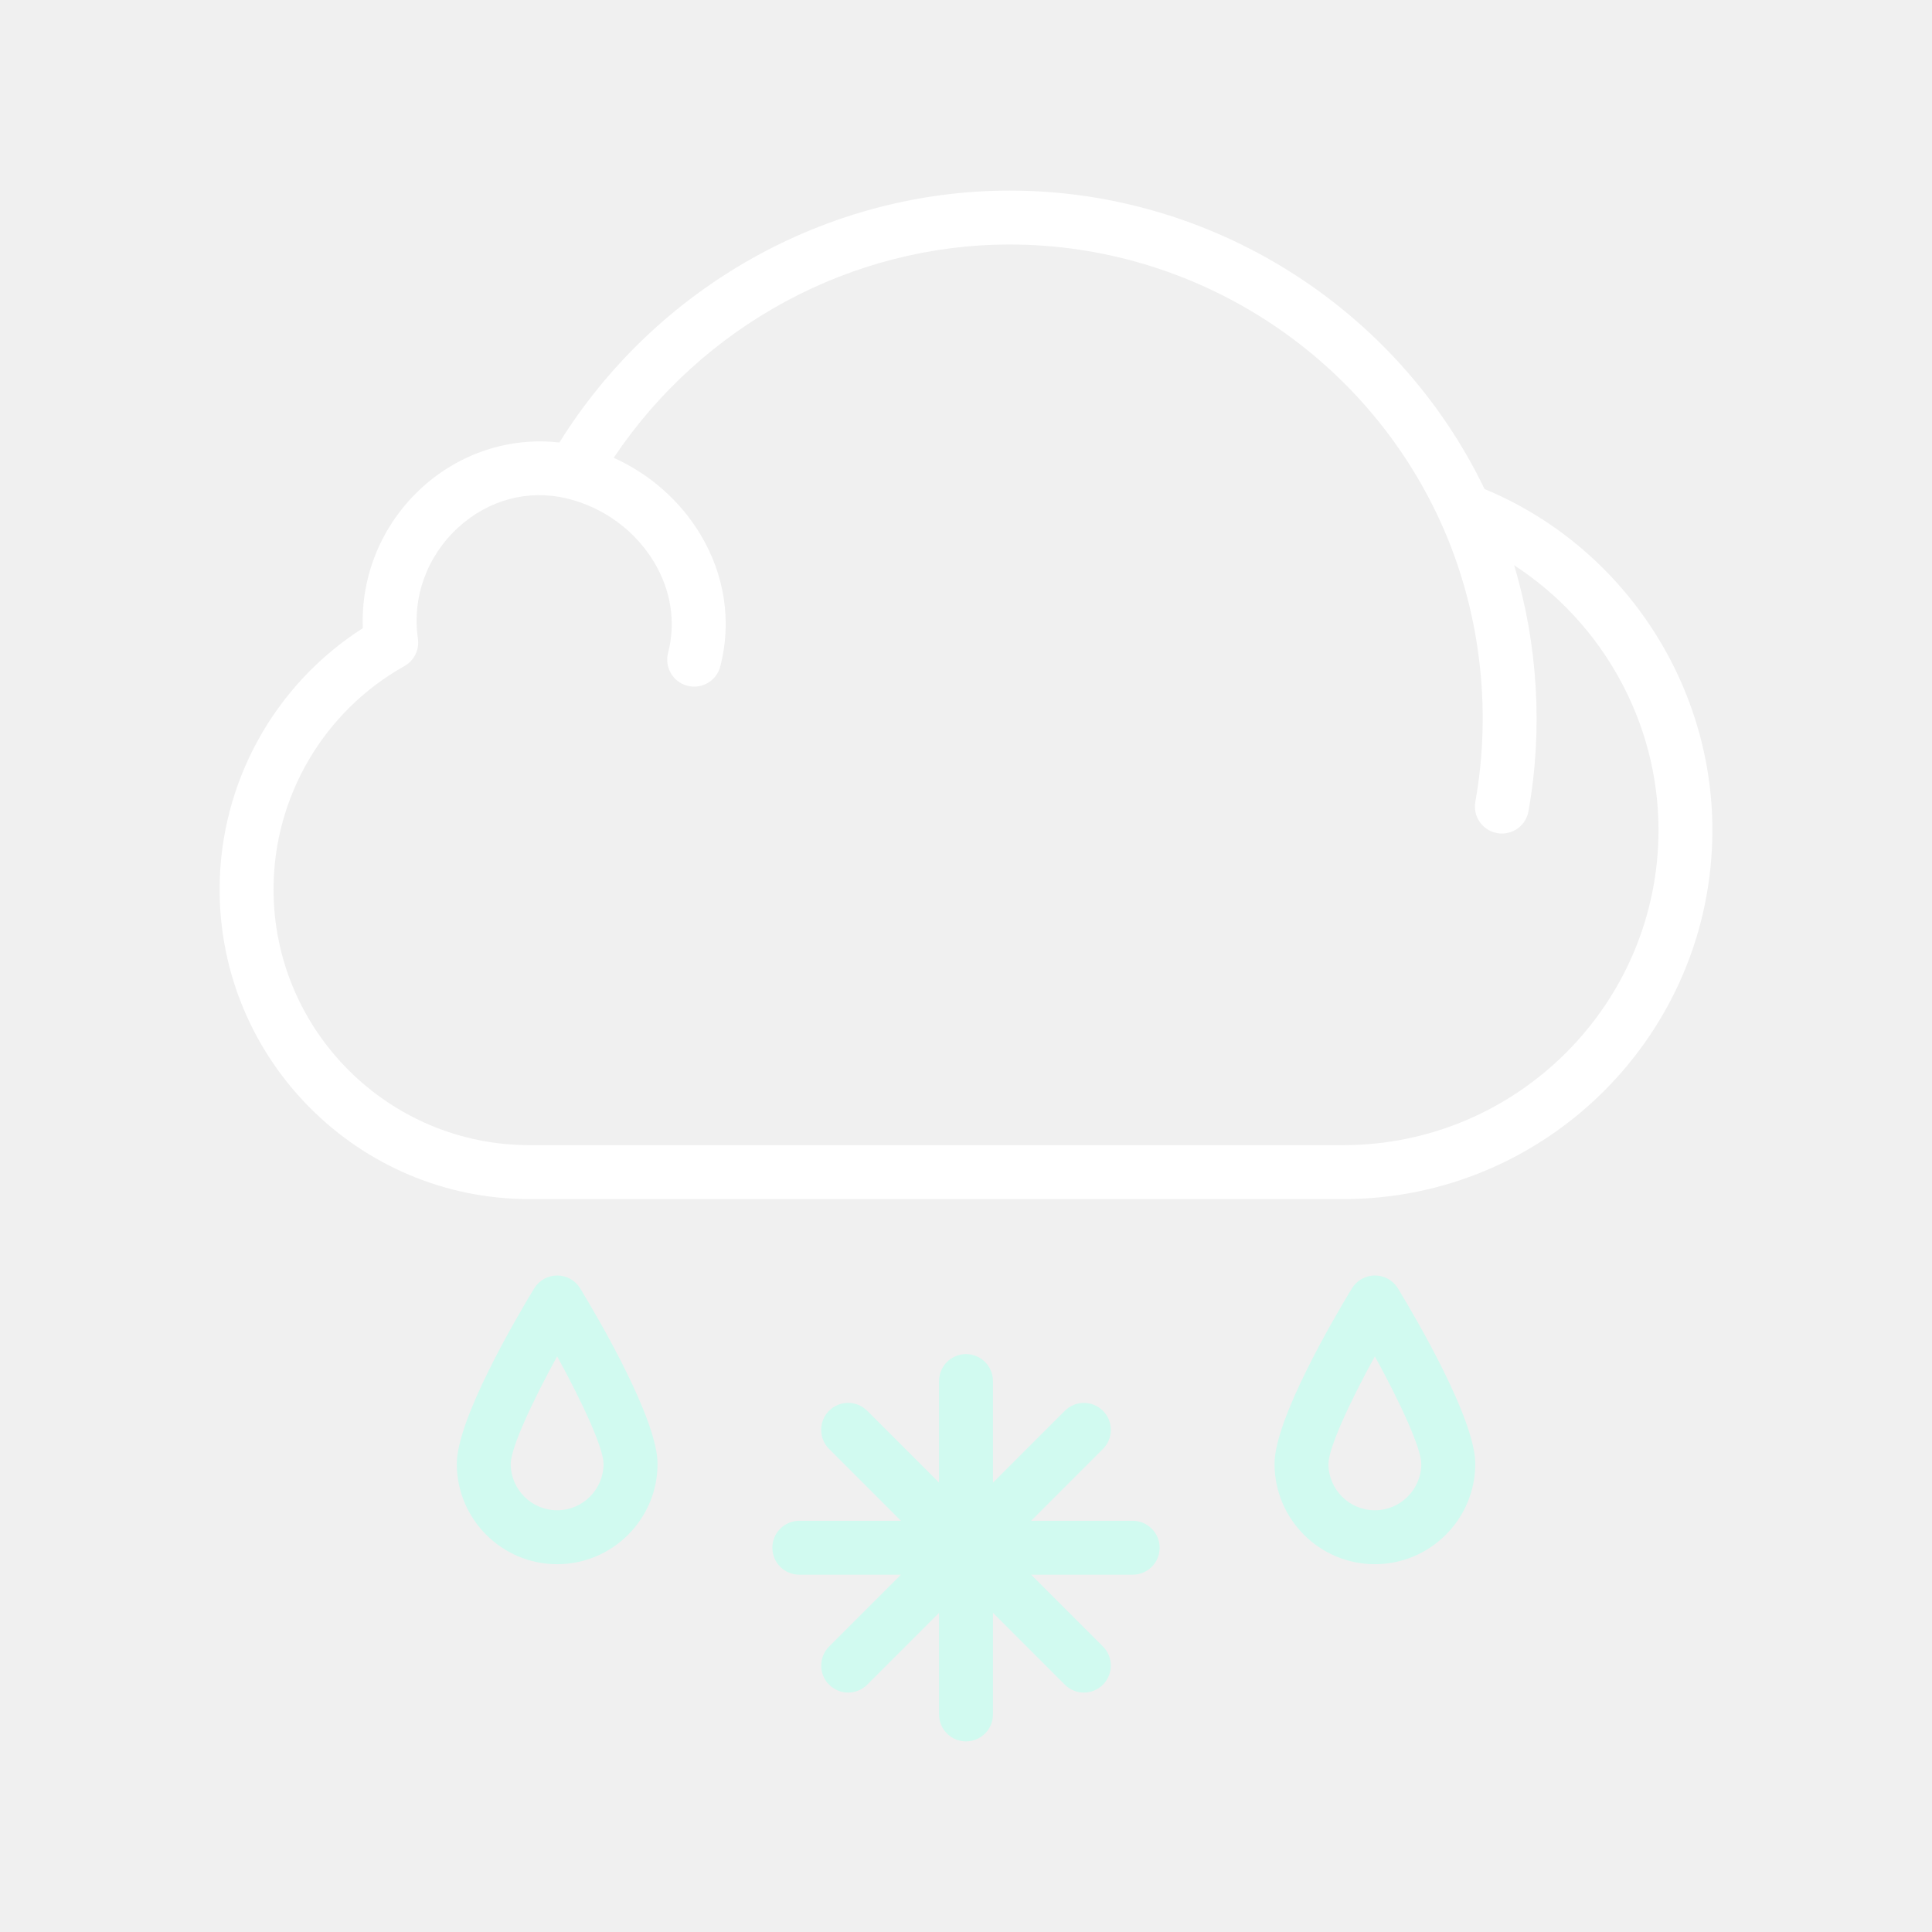
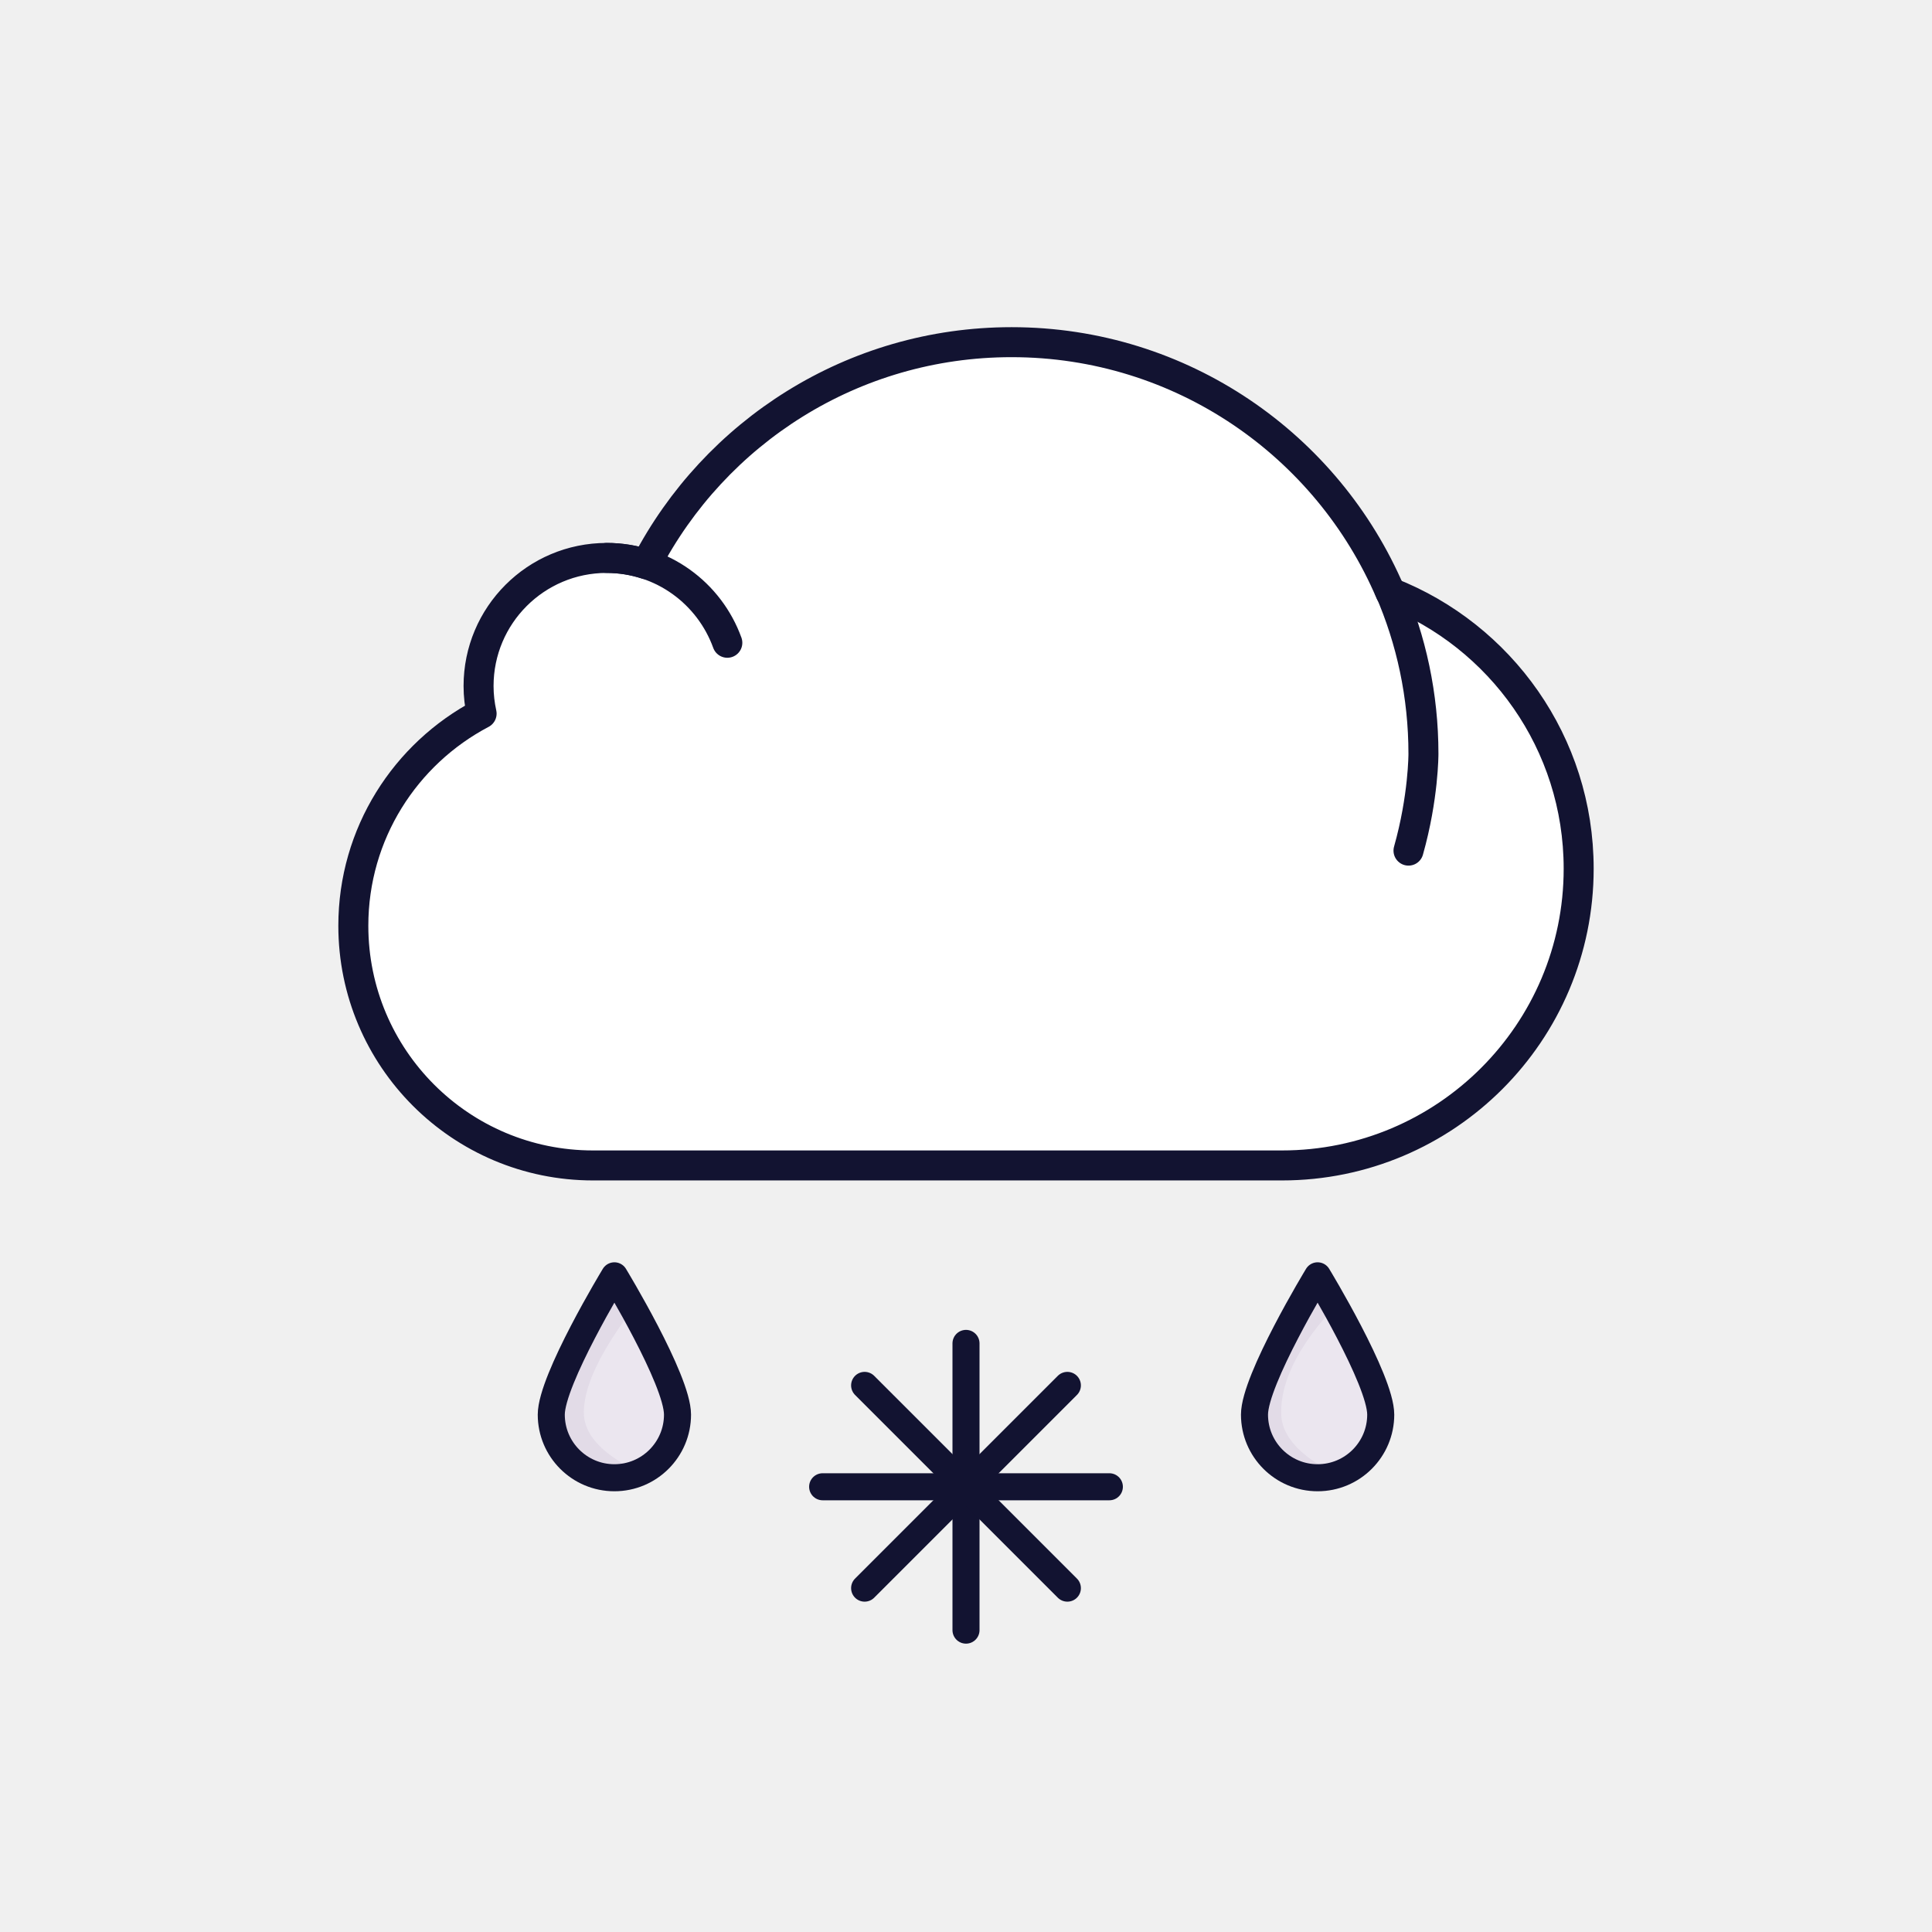
- <svg xmlns="http://www.w3.org/2000/svg" version="1.1" id="Warstwa_3" x="0px" y="0px" viewBox="0 0 430 430" style="enable-background:new 0 0 430 430;" xml:space="preserve">
-   <style type="text/css">
- 	.st0{fill:#d1faf0;}
- 	.st1{fill:#ffffff;}
- 	.st2{fill:#d1faf0;}
- 	.st3{fill:none;}
- </style>
-   <g>
-     <g>
-       <path class="st0" d="M215,387.58c-3.31,0-6-2.69-6-6v-74.2c0-3.31,2.69-6,6-6s6,2.69,6,6v74.2    C221,384.89,218.31,387.58,215,387.58z" />
-       <path class="st0" d="M252.1,350.48h-74.2c-3.31,0-6-2.69-6-6s2.69-6,6-6h74.2c3.31,0,6,2.69,6,6S255.41,350.48,252.1,350.48z" />
-       <path class="st0" d="M241.23,376.71c-1.54,0-3.07-0.59-4.24-1.76l-52.47-52.47c-2.34-2.34-2.34-6.14,0-8.49    c2.34-2.34,6.14-2.34,8.49,0l52.47,52.47c2.34,2.34,2.34,6.14,0,8.49C244.31,376.13,242.77,376.71,241.23,376.71z" />
-       <path class="st0" d="M188.77,376.71c-1.54,0-3.07-0.59-4.24-1.76c-2.34-2.34-2.34-6.14,0-8.49L236.99,314    c2.34-2.34,6.14-2.34,8.49,0s2.34,6.14,0,8.49l-52.47,52.47C191.84,376.13,190.3,376.71,188.77,376.71z" />
+ <svg xmlns="http://www.w3.org/2000/svg" viewBox="0 0 500 500" width="500" height="500" preserveAspectRatio="xMidYMid meet" style="width: 100%; height: 100%; transform: translate3d(0px, 0px, 0px); content-visibility: visible;">
+   <defs>
+     <clipPath id="__lottie_element_9803">
+       <rect width="500" height="500" x="0" y="0" />
+     </clipPath>
+   </defs>
+   <g clip-path="url(#__lottie_element_9803)">
+     <g transform="matrix(1,0,0,1,0,0)" opacity="1" style="display: block;">
+       <path fill="rgb(235,230,239)" fill-opacity="1" d=" M324.66,366.1 C324.66,375.13 331.97,382.44 341,382.44 C350.02,382.44 357.33,375.13 357.33,366.1 C357.33,357.08 341,330.18 341,330.18 C341,330.18 324.66,357.08 324.66,366.1z M142.67,366.1 C142.67,375.13 149.98,382.44 159,382.44 C168.03,382.44 175.34,375.13 175.34,366.1 C175.34,357.08 159,330.18 159,330.18 C159,330.18 142.67,357.08 142.67,366.1z">
+ 			</path>
+       <g opacity="1" transform="matrix(1,0,0,1,340.996,356.31)" />
+       <g opacity="1" transform="matrix(1,0,0,1,159.004,356.31)" />
    </g>
-     <g>
-       <path class="st0" d="M306,348.14c-12.32,0-22.33-10.02-22.33-22.33c0-9.93,13.17-32.39,17.21-39.04c1.09-1.79,3.03-2.89,5.13-2.89    s4.04,1.09,5.13,2.89c4.04,6.65,17.21,29.11,17.21,39.04C328.33,338.13,318.31,348.14,306,348.14z M306,301.88    c-5.58,10.14-10.33,20.44-10.33,23.93c0,5.7,4.64,10.33,10.33,10.33s10.33-4.64,10.33-10.33    C316.33,322.32,311.58,312.03,306,301.88z" />
-       <path class="st0" d="M124,348.14c-12.32,0-22.33-10.02-22.33-22.33c0-9.93,13.17-32.39,17.21-39.04c1.09-1.79,3.03-2.89,5.13-2.89    s4.04,1.09,5.13,2.89c4.04,6.65,17.21,29.11,17.21,39.04C146.34,338.13,136.32,348.14,124,348.14z M124,301.88    c-5.58,10.14-10.33,20.44-10.33,23.93c0,5.7,4.64,10.33,10.33,10.33s10.33-4.64,10.33-10.33    C134.34,322.32,129.58,312.03,124,301.88z" />
+     <g transform="matrix(1,0,0,1,0,0)" opacity="0.5" style="mix-blend-mode: multiply; display: block;">
+       <path fill="rgb(235,230,239)" fill-opacity="1" d=" M324.66,365.85 C324.66,374.88 332.37,383.07 341.37,382.44 C342.79,382.34 344.63,382.62 346.26,381.62 C346.75,381.81 331.88,376 331.58,366.1 C331.42,360.55 333.13,351.5 345.26,338.31 C344.63,337.62 341,329.93 341,329.93 C341,329.93 324.66,356.83 324.66,365.85z M142.67,366.1 C142.67,375.13 149.98,382.44 159,382.44 C161.23,382.44 163.38,382.05 165.29,381.19 C166,380.75 150.89,375.51 151.09,365.35 C151.25,357.25 157,347.75 163.85,338.58 C164,338.75 159,330.18 159,330.18 C159,330.18 142.67,357.08 142.67,366.1z">
+ 			</path>
+       <g opacity="1" transform="matrix(1,0,0,1,340.996,356.31)" />
+       <g opacity="1" transform="matrix(1,0,0,1,159.004,356.31)" />
    </g>
-     <path class="st1" d="M330.41,108.84c-19.49-40.42-60.7-66.42-105.68-66.42c-40.58,0-78.6,21.38-100.23,56.07   c-11-1.27-22.19,2.35-30.64,10.08c-8.85,8.1-13.59,19.55-13.1,31.24C61,152.42,48.88,174.35,48.88,197.95   c0,38.01,30.92,68.93,68.93,68.93h181.17c45.29,0,82.14-36.85,82.14-82.14C381.12,151.64,360.84,121.45,330.41,108.84z    M298.98,254.87H117.81c-31.39,0-56.93-25.54-56.93-56.93c0-20.58,11.16-39.62,29.13-49.69c2.17-1.22,3.36-3.64,3-6.11   c-1.34-9.12,2.01-18.36,8.95-24.72c6.75-6.18,15.56-8.54,24.17-6.49c8.11,1.93,15.2,7.11,19.46,14.2   c3.76,6.25,4.86,13.42,3.1,20.18c-0.83,3.21,1.09,6.48,4.3,7.32c3.21,0.83,6.48-1.09,7.32-4.3c2.58-9.91,1.01-20.35-4.42-29.38   c-4.52-7.52-11.33-13.47-19.3-17.06c19.72-29.45,52.86-47.47,88.14-47.47c41.12,0,78.73,24.18,95.83,61.61   c8.8,19.27,11.57,41.43,7.8,62.42c-0.59,3.26,1.58,6.38,4.85,6.97c0.36,0.06,0.71,0.1,1.07,0.1c2.85,0,5.38-2.04,5.9-4.94   c3.26-18.17,2.1-37.14-3.18-54.77c19.66,12.75,32.13,34.94,32.13,58.93C369.12,223.41,337.65,254.87,298.98,254.87z" />
+     <g transform="matrix(1,0,0,1,0,0)" opacity="1" style="display: block;">
+       <g opacity="1" transform="matrix(1,0,0,1,340.996,356.31)">
+         <path stroke-linecap="round" stroke-linejoin="round" fill-opacity="0" stroke="rgb(18,19,49)" stroke-opacity="1" stroke-width="7" d=" M-16.335,9.794 C-16.335,18.816 -9.022,26.129 0,26.129 C9.022,26.129 16.335,18.816 16.335,9.794 C16.335,0.772 0,-26.129 0,-26.129 C0,-26.129 -16.335,0.772 -16.335,9.794z">
+ 				</path>
+       </g>
+       <g opacity="1" transform="matrix(1,0,0,1,159.004,356.31)">
+         <path stroke-linecap="round" stroke-linejoin="round" fill-opacity="0" stroke="rgb(18,19,49)" stroke-opacity="1" stroke-width="7" d=" M-16.335,9.794 C-16.335,18.816 -9.022,26.129 0,26.129 C9.022,26.129 16.335,18.816 16.335,9.794 C16.335,0.772 0,-26.129 0,-26.129 C0,-26.129 -16.335,0.772 -16.335,9.794z">
+ 				</path>
+       </g>
+     </g>
+     <g transform="matrix(1,0,0,1,0,0.00001525879)" opacity="1" style="display: block;">
+       <g opacity="1" transform="matrix(1,0,0,1,250,384.774)">
+         <path stroke-linecap="round" stroke-linejoin="round" fill-opacity="0" stroke="rgb(18,19,49)" stroke-opacity="1" stroke-width="7" d=" M0,37.101 C0,37.101 0,-37.101 0,-37.101" />
+       </g>
+       <g opacity="1" transform="matrix(1,0,0,1,250,384.774)">
+         <path stroke-linecap="round" stroke-linejoin="round" fill-opacity="0" stroke="rgb(18,19,49)" stroke-opacity="1" stroke-width="7" d=" M-37.101,0 C-37.101,0 37.101,0 37.101,0" />
+       </g>
+       <g opacity="1" transform="matrix(1,0,0,1,250,384.774)">
+         <path stroke-linecap="round" stroke-linejoin="round" fill-opacity="0" stroke="rgb(18,19,49)" stroke-opacity="1" stroke-width="7" d=" M-26.234,-26.234 C-26.234,-26.234 26.234,26.234 26.234,26.234">
+ 				</path>
+       </g>
+       <g opacity="1" transform="matrix(1,0,0,1,250,384.774)">
+         <path stroke-linecap="round" stroke-linejoin="round" fill-opacity="0" stroke="rgb(18,19,49)" stroke-opacity="1" stroke-width="7" d=" M-26.234,26.234 C-26.234,26.234 26.234,-26.234 26.234,-26.234">
+ 				</path>
+       </g>
+     </g>
+     <g transform="matrix(1.000011,0,0,1.000011,-0.1443939,5.498184)" opacity="1" style="display: block;">
+       <g opacity="1" transform="matrix(1,0,0,1,249.996,189.644)">
+         <path fill="rgb(255,255,255)" fill-opacity="1" d=" M111.003,-41.111 C93.459,-79.525 55.965,-106.974 10.973,-106.974 C-30.303,-106.974 -62.765,-83.423 -81.972,-50.043 C-103.855,-59.644 -131.854,-28.144 -124.918,-10.626 C-144.14,0.146 -159.115,19.467 -159.115,43.049 C-159.115,77.808 -131.949,106.224 -97.19,106.224 C-97.19,106.224 83.975,106.224 83.975,106.224 C126.03,106.224 160.115,72.139 160.115,30.084 C160.115,-2.457 139.709,-30.219 111.003,-41.111z">
+ 				</path>
+       </g>
+       <g opacity="0.5" transform="matrix(1,0,0,1,197.131,189.644)" style="mix-blend-mode: multiply;">
+         <path fill="rgb(255,255,255)" fill-opacity="1" d=" M-21.15,44.498 C-21.15,20.916 -8.176,0.345 11.046,-10.427 C7.656,-33.518 28.781,-53.756 51.493,-48.344 C63.919,-69.939 83.927,-88.304 107.501,-97.882 C93.829,-103.881 79.727,-106.974 63.838,-106.974 C22.562,-106.974 -9.9,-83.423 -29.107,-50.043 C-47.99,-57.144 -77.569,-36.692 -72.054,-10.626 C-91.276,0.146 -106.251,19.467 -106.251,43.049 C-106.251,77.808 -79.084,106.224 -44.325,106.224 C-44.325,106.224 29.535,106.224 29.535,106.224 C0.639,100.528 -21.15,75.068 -21.15,44.498z">
+ 				</path>
+       </g>
+     </g>
+     <g transform="matrix(3.1682,0,0,3.1682,250,195.084)" opacity="1" style="display: block;">
+       <g opacity="1" transform="matrix(1,0,0,1,0,0)">
+         <path stroke-linecap="round" stroke-linejoin="round" fill-opacity="0" stroke="rgb(18,19,49)" stroke-opacity="1" stroke-width="2.45" d=" M34.663,-13.18 C29.536,-25.199 17.614,-33.625 3.722,-33.625 C-9.262,-33.625 -20.519,-26.261 -26.122,-15.486 C-27.14,-15.817 -28.225,-16 -29.354,-16 C-35.133,-16 -39.817,-11.315 -39.817,-5.536 C-39.817,-4.762 -39.727,-4.01 -39.568,-3.284 C-45.795,-0.006 -50.047,6.518 -50.047,14.044 C-50.047,24.858 -41.28,33.625 -30.466,33.625 C-24.733,33.625 22.199,33.625 25.805,33.625 C39.193,33.625 50.047,22.772 50.047,9.384 C50.047,-0.877 43.668,-9.642 34.663,-13.18z">
+ 				</path>
+       </g>
+     </g>
+     <g transform="matrix(3.1682,0,0,3.1682,250,195.084)" opacity="1" style="display: block;">
+       <g opacity="1" transform="matrix(1,0,0,1,0,0)">
+         <path stroke-linecap="round" stroke-linejoin="round" fill-opacity="0" stroke="rgb(18,19,49)" stroke-opacity="1" stroke-width="2.45" d=" M-19.496,-9.07 C-20.953,-13.107 -24.808,-16 -29.347,-16 M34.586,-13.412 C36.375,-9.303 37.367,-4.768 37.367,0 C37.367,0 37.378,3.551 36.146,7.909">
+ 				</path>
+       </g>
+     </g>
  </g>
</svg>
